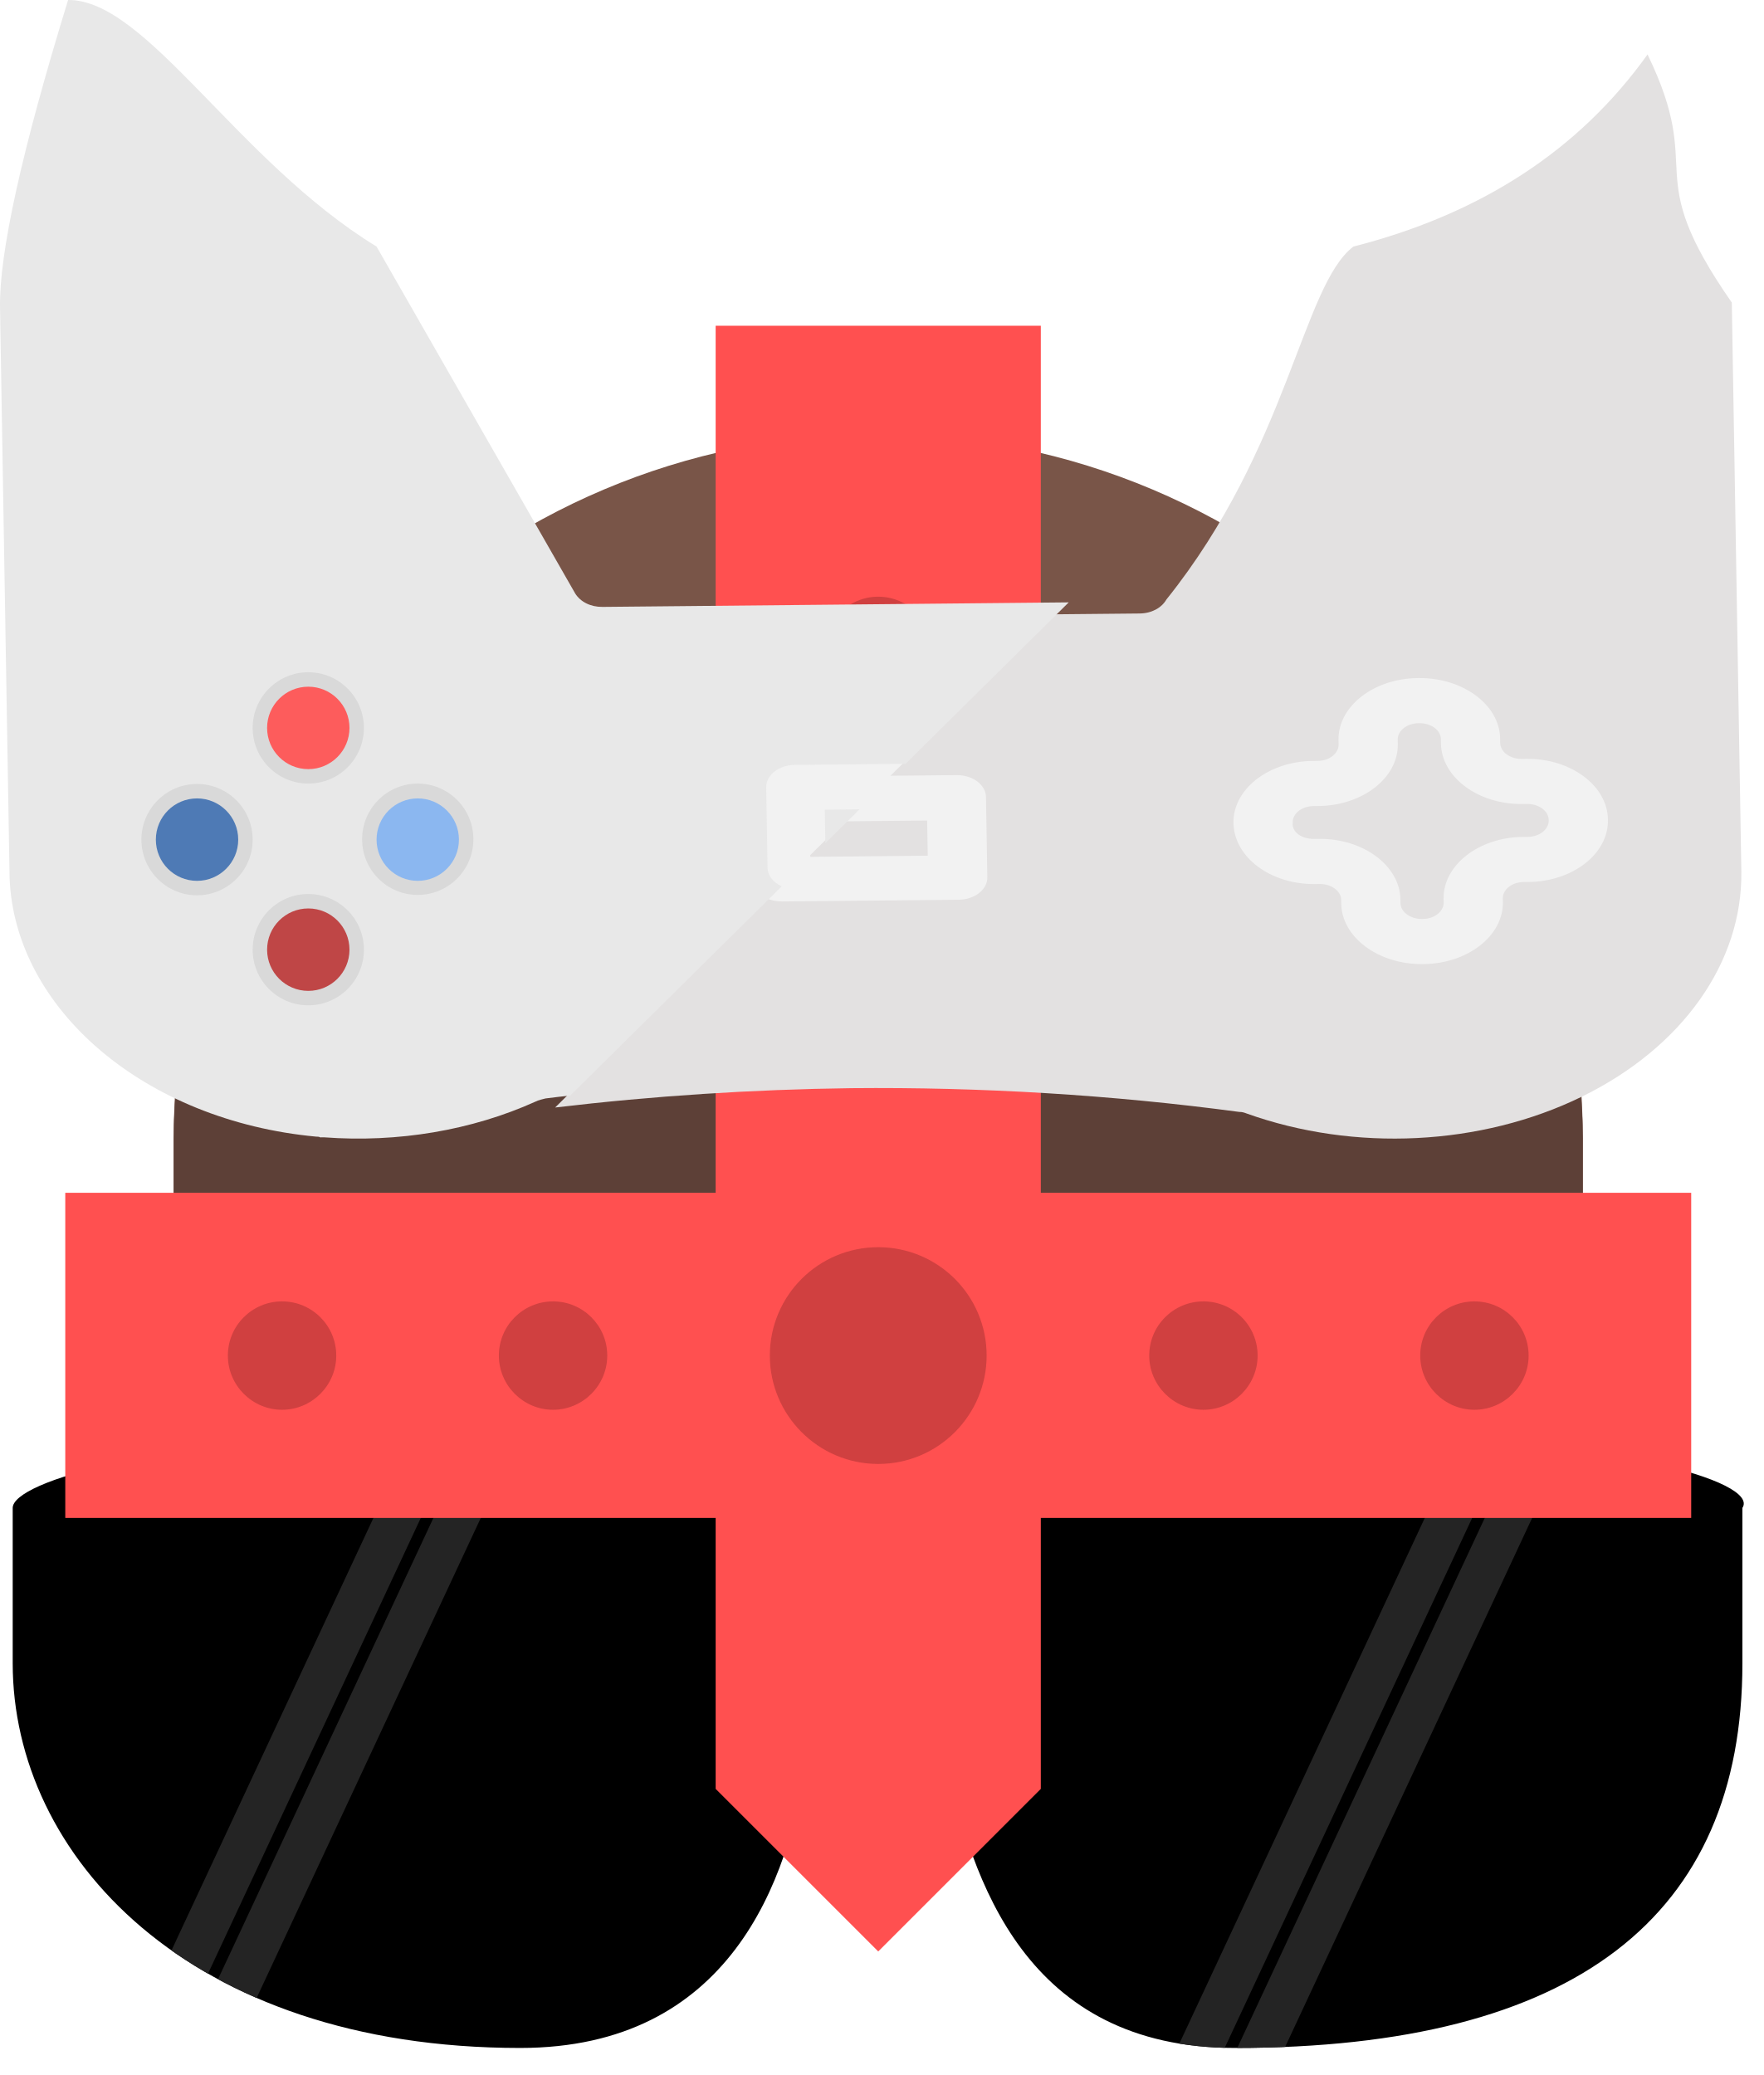
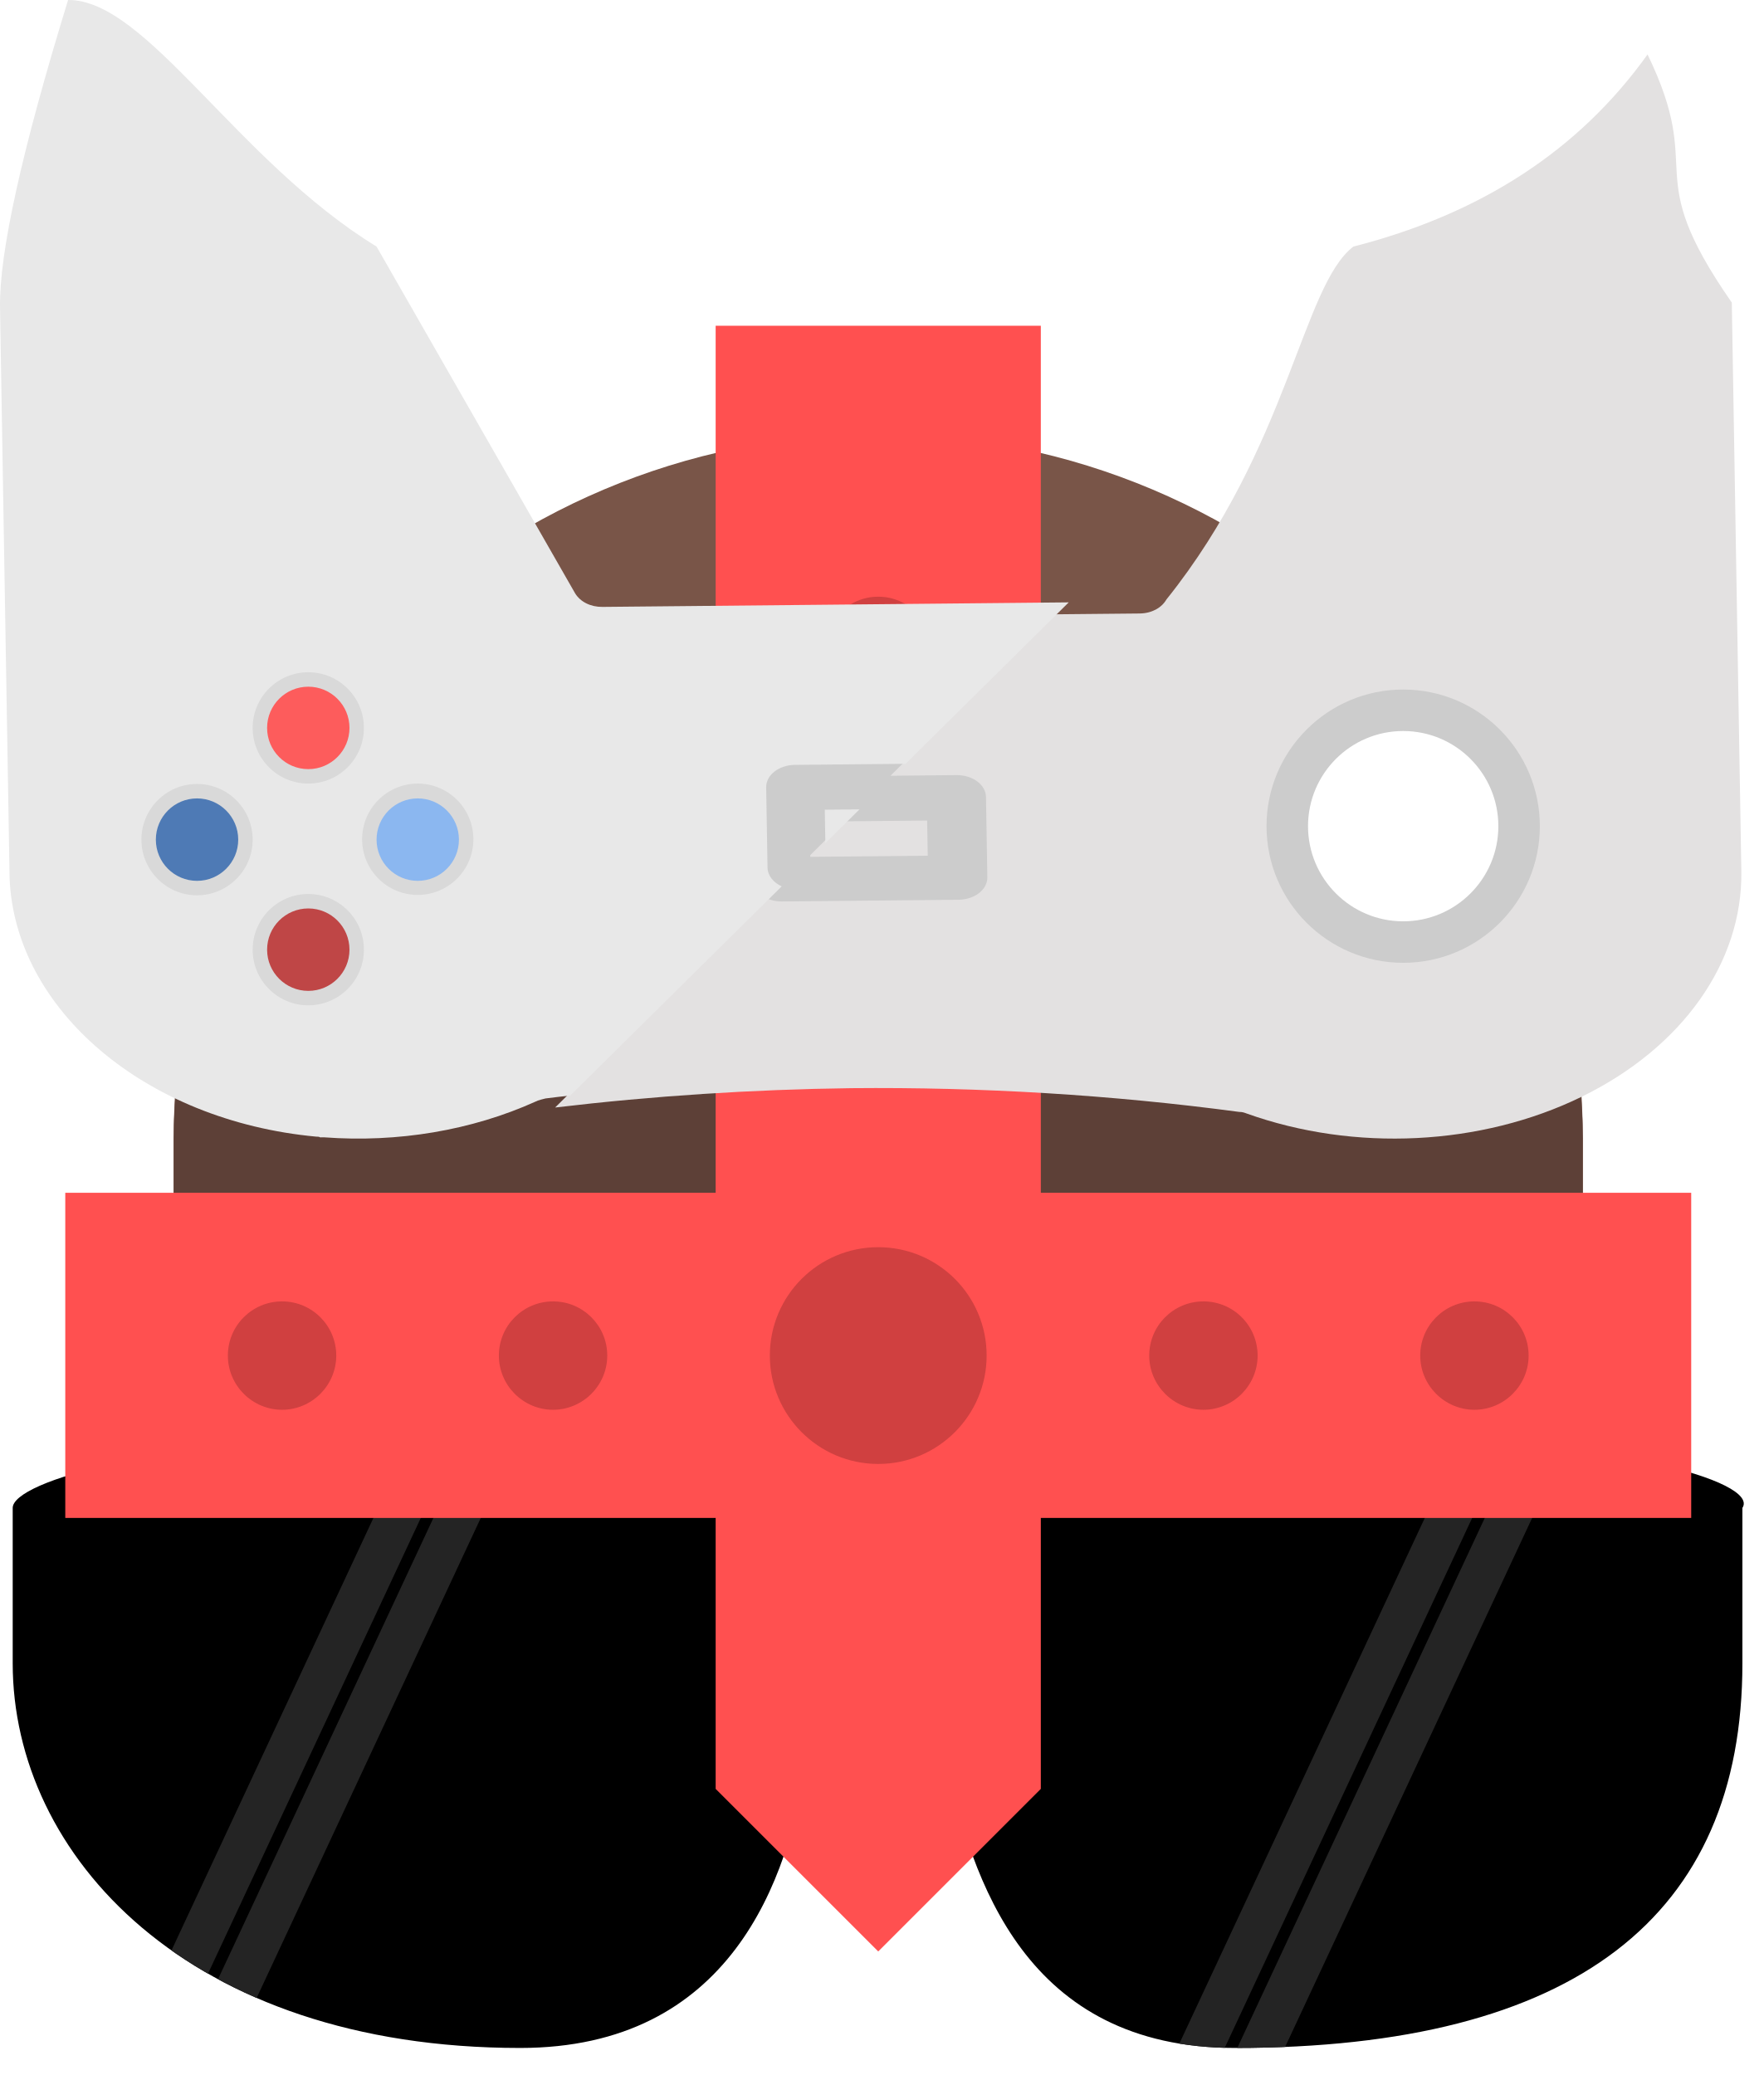
<svg xmlns="http://www.w3.org/2000/svg" style="isolation:isolate" viewBox="0 0 1700 2000" width="1700" height="2000">
  <defs>
-     <clipPath id="_clipPath_1Bs5eSFj2MMeEUVGHW8rh0TrMv1H2TBv">
+     <clipPath id="_clipPath_vcp2QHjiwfoZPzZCMhHtGDsiReNatqoK">
      <rect width="1700" height="2000" />
    </clipPath>
  </defs>
-   <g clip-path="url(#_clipPath_1Bs5eSFj2MMeEUVGHW8rh0TrMv1H2TBv)">
+   <g clip-path="url(#_clipPath_vcp2QHjiwfoZPzZCMhHtGDsiReNatqoK)">
    <path d=" M 406.576 1385 C 154.174 1385 12.239 1428.077 12.239 1453.401 L 12.239 1603.16 C 12.239 1788.339 181.517 1973.939 501.311 1973.939 C 703.065 1973.939 760.612 1812.906 777.271 1695.203 C 785.853 1644.638 803.605 1603.244 845.672 1603.244 C 887.739 1603.244 902.883 1636.393 911.381 1695.287 C 936.789 1812.822 988.363 1973.939 1190.117 1973.939 C 1518.072 1973.939 1679.189 1847.065 1679.189 1603.244 L 1679.189 1453.401 C 1695.931 1428.077 1552.988 1385 1300.585 1385 C 1064.926 1385 920.972 1434.976 853.581 1434.976 C 786.273 1434.976 642.236 1385 406.576 1385 Z " fill="rgb(0,0,0)" />
-     <clipPath id="_clipPath_n5WQeOod9Qudrj82kiGQf0VAsBNFGwNb">
+     <clipPath id="_clipPath_yGWAC4rNu7h23JNvWBVm0uVigHKuGXYp">
      <path d=" M 406.576 1385 C 154.174 1385 12.239 1428.077 12.239 1453.401 L 12.239 1603.16 C 12.239 1788.339 181.517 1973.939 501.311 1973.939 C 703.065 1973.939 760.612 1812.906 777.271 1695.203 C 785.853 1644.638 803.605 1603.244 845.672 1603.244 C 887.739 1603.244 902.883 1636.393 911.381 1695.287 C 936.789 1812.822 988.363 1973.939 1190.117 1973.939 C 1518.072 1973.939 1679.189 1847.065 1679.189 1603.244 L 1679.189 1453.401 C 1695.931 1428.077 1552.988 1385 1300.585 1385 C 1064.926 1385 920.972 1434.976 853.581 1434.976 C 786.273 1434.976 642.236 1385 406.576 1385 Z " fill="rgb(0,0,0)" />
    </clipPath>
-     <g clip-path="url(#_clipPath_n5WQeOod9Qudrj82kiGQf0VAsBNFGwNb)">
+     <g clip-path="url(#_clipPath_yGWAC4rNu7h23JNvWBVm0uVigHKuGXYp)">
      <rect x="286.616" y="1247.856" width="41.366" height="757.341" transform="matrix(0.906,0.423,-0.423,0.906,716.182,22.52)" fill="rgb(36,36,36)" />
      <rect x="345.745" y="1241.91" width="41.366" height="763.579" transform="matrix(0.906,0.423,-0.423,0.906,720.528,-2.733)" fill="rgb(36,36,36)" />
      <rect x="1270.093" y="1311.917" width="41.366" height="757.341" transform="matrix(0.906,0.423,-0.423,0.906,835.397,-387.108)" fill="rgb(36,36,36)" />
      <rect x="1329.223" y="1305.971" width="41.366" height="763.579" transform="matrix(0.906,0.423,-0.423,0.906,839.743,-412.362)" fill="rgb(36,36,36)" />
    </g>
    <g id="viking_helmet">
-       <path d=" M 1525.383 1097.442 C 1525.383 722.417 1221.401 418.435 846.376 418.435 C 471.352 418.435 167.37 722.417 167.37 1097.442 L 167.37 1306.579 L 1525.383 1306.579 L 1525.383 1097.442 Z " fill="rgb(121,85,72)" />
-       <path d=" M 167.37 1097.442 L 167.37 1149.89 L 1525.383 1149.89 L 1525.383 1097.442 C 1525.383 1079.688 1524.189 1062.551 1522.772 1045.427 L 169.981 1045.427 C 168.564 1062.551 167.37 1079.688 167.37 1097.442 Z " fill="rgb(93,64,55)" />
-       <path d=" M 62.906 1149.68 L 801.137 1149.68 L 1629.846 1149.68 L 1629.846 1463.071 L 62.906 1463.071 L 62.906 1149.68 Z " fill="rgb(255,80,80)" />
-       <path d=" M 1003.065 1724.223 L 846.376 1880.925 L 689.688 1724.223 L 689.688 313.972 L 1003.065 313.972 L 1003.065 1724.223 Z " fill="rgb(255,80,80)" />
-       <path d=" M 950.84 1306.579 C 950.84 1364.092 904.087 1411.042 846.376 1411.042 C 788.666 1411.042 741.913 1364.092 741.913 1306.579 C 741.913 1248.816 788.666 1202.115 846.376 1202.115 C 904.087 1202.115 950.84 1248.816 950.84 1306.579 Z " fill="rgb(208,64,64)" />
-       <path d=" M 1211.992 1306.579 C 1211.992 1335.303 1188.491 1358.817 1159.767 1358.817 C 1131.043 1358.817 1107.528 1335.303 1107.528 1306.579 C 1107.528 1277.737 1130.925 1254.354 1159.767 1254.354 C 1188.609 1254.354 1211.992 1277.737 1211.992 1306.579 Z  M 898.601 627.362 C 898.601 656.086 875.1 679.588 846.376 679.588 C 817.652 679.588 794.151 656.086 794.151 627.362 C 794.151 598.639 817.652 575.124 846.376 575.124 C 875.1 575.124 898.601 598.639 898.601 627.362 Z  M 898.601 888.515 C 898.601 917.252 875.1 940.753 846.376 940.753 C 817.652 940.753 794.151 917.252 794.151 888.515 C 794.151 859.791 817.652 836.289 846.376 836.289 C 875.1 836.289 898.601 859.791 898.601 888.515 Z  M 585.224 1306.579 C 585.224 1335.303 561.71 1358.817 532.986 1358.817 C 504.261 1358.817 480.761 1335.303 480.761 1306.579 C 480.761 1277.737 504.144 1254.354 532.986 1254.354 C 561.827 1254.354 585.224 1277.737 585.224 1306.579 Z  M 324.058 1306.579 C 324.058 1335.303 300.557 1358.817 271.833 1358.817 C 243.096 1358.817 219.595 1335.303 219.595 1306.579 C 219.595 1277.737 242.978 1254.354 271.833 1254.354 C 300.675 1254.354 324.058 1277.737 324.058 1306.579 Z  M 1473.158 1306.579 C 1473.158 1335.303 1449.656 1358.817 1420.919 1358.817 C 1392.196 1358.817 1368.694 1335.303 1368.694 1306.579 C 1368.694 1277.737 1392.077 1254.354 1420.919 1254.354 C 1449.775 1254.354 1473.158 1277.737 1473.158 1306.579 Z " fill="rgb(208,64,64)" />
+       <path d=" M 1525.383 1097.44 C 1525.383 722.416 1221.401 418.434 846.376 418.434 C 471.352 418.434 167.37 722.416 167.37 1097.44 L 167.37 1306.577 L 1525.383 1306.577 L 1525.383 1097.44 Z " fill="rgb(121,85,72)" />
+       <path d=" M 167.37 1097.44 L 167.37 1149.889 L 1525.383 1149.889 L 1525.383 1097.44 C 1525.383 1079.686 1524.189 1062.549 1522.772 1045.425 L 169.981 1045.425 C 168.564 1062.549 167.37 1079.686 167.37 1097.44 Z " fill="rgb(93,64,55)" />
+       <path d=" M 62.906 1149.678 L 801.137 1149.678 L 1629.846 1149.678 L 1629.846 1463.069 L 62.906 1463.069 L 62.906 1149.678 Z " fill="rgb(255,80,80)" />
+       <path d=" M 1003.065 1724.222 L 846.376 1880.924 L 689.688 1724.222 L 689.688 313.97 L 1003.065 313.97 L 1003.065 1724.222 Z " fill="rgb(255,80,80)" />
+       <path d=" M 950.84 1306.577 C 950.84 1364.091 904.087 1411.041 846.376 1411.041 C 788.666 1411.041 741.913 1364.091 741.913 1306.577 C 741.913 1248.815 788.666 1202.114 846.376 1202.114 C 904.087 1202.114 950.84 1248.815 950.84 1306.577 Z " fill="rgb(208,64,64)" />
+       <path d=" M 1211.992 1306.577 C 1211.992 1335.301 1188.491 1358.816 1159.767 1358.816 C 1131.043 1358.816 1107.528 1335.301 1107.528 1306.577 C 1107.528 1277.735 1130.925 1254.352 1159.767 1254.352 C 1188.609 1254.352 1211.992 1277.735 1211.992 1306.577 Z  M 898.601 627.361 C 898.601 656.085 875.1 679.586 846.376 679.586 C 817.652 679.586 794.151 656.085 794.151 627.361 C 794.151 598.637 817.652 575.123 846.376 575.123 C 875.1 575.123 898.601 598.637 898.601 627.361 Z  M 898.601 888.513 C 898.601 917.25 875.1 940.751 846.376 940.751 C 817.652 940.751 794.151 917.25 794.151 888.513 C 794.151 859.789 817.652 836.288 846.376 836.288 C 875.1 836.288 898.601 859.789 898.601 888.513 Z  M 585.224 1306.577 C 585.224 1335.301 561.71 1358.816 532.986 1358.816 C 504.261 1358.816 480.761 1335.301 480.761 1306.577 C 480.761 1277.735 504.144 1254.352 532.986 1254.352 C 561.827 1254.352 585.224 1277.735 585.224 1306.577 Z  M 324.058 1306.577 C 324.058 1335.301 300.557 1358.816 271.833 1358.816 C 243.096 1358.816 219.595 1335.301 219.595 1306.577 C 219.595 1277.735 242.978 1254.352 271.833 1254.352 C 300.675 1254.352 324.058 1277.735 324.058 1306.577 Z  M 1473.158 1306.577 C 1473.158 1335.301 1449.656 1358.816 1420.919 1358.816 C 1392.196 1358.816 1368.694 1335.301 1368.694 1306.577 C 1368.694 1277.735 1392.077 1254.352 1420.919 1254.352 C 1449.775 1254.352 1473.158 1277.735 1473.158 1306.577 Z " fill="rgb(208,64,64)" />
    </g>
-     <path d=" M 1106.586 796.308 C 1106.586 674.148 1216.678 574.969 1352.281 574.969 C 1487.884 574.969 1597.976 674.148 1597.976 796.308 C 1597.976 918.469 1487.884 1017.648 1352.281 1017.648 C 1216.678 1017.648 1106.586 918.469 1106.586 796.308 Z " fill="rgb(242,242,242)" />
-     <path d=" M 704.446 817.565 C 704.446 741.679 765.481 680.069 840.66 680.069 C 915.838 680.069 976.874 741.679 976.874 817.565 C 976.874 893.452 915.838 955.062 840.66 955.062 C 765.481 955.062 704.446 893.452 704.446 817.565 Z " fill="rgb(242,242,242)" />
-     <path d=" M 858.146 747.717 L 1015.387 592.117 L 1098.225 591.316 C 1109.838 591.198 1119.417 585.95 1124.128 577.788 C 1241.608 431.216 1255.19 275.223 1304.266 237.668 Q 1489.245 190.402 1587.764 52.491 C 1644.766 169.985 1578.789 162.125 1668.976 291.638 L 1678.161 839.99 C 1679.355 927.71 1621.239 1009.722 1524.32 1057.092 C 1427.401 1104.462 1305.302 1110.537 1201.127 1073.153 C 1199.185 1072.431 1197.23 1071.71 1194.33 1071.736 C 1071.155 1055.242 945.237 1047.631 820.421 1048.838 C 724.828 1050.072 629.458 1056.265 534.993 1067.485 L 738.79 865.827 C 743.094 867.822 748.145 868.937 753.538 868.884 L 923.821 867.231 C 939.305 867.074 951.719 857.376 951.522 845.58 L 950.223 768.2 C 950.026 756.39 937.311 746.942 921.814 747.087 L 858.146 747.717 L 858.146 747.717 Z  M 813.768 791.636 L 893.51 790.861 L 894.087 824.769 L 780.884 825.871 L 780.859 824.204 L 813.768 791.636 L 813.768 791.636 Z  M 1266.37 808.615 L 1271.211 808.563 C 1313.779 808.156 1349.05 834.348 1349.601 866.772 L 1349.667 870.459 C 1349.812 879.303 1359.601 885.838 1370.242 885.746 L 1371.2 885.733 C 1382.813 885.615 1391.395 878.162 1391.264 870.052 L 1391.198 866.365 C 1390.66 833.941 1425.052 807.067 1467.62 806.66 L 1472.462 806.608 C 1484.062 806.49 1492.657 799.036 1492.513 790.927 L 1492.499 790.192 C 1492.355 781.348 1482.566 774.813 1471.924 774.918 L 1467.082 774.958 C 1424.515 775.378 1389.243 749.186 1388.692 716.749 L 1388.626 712.327 C 1388.469 703.483 1378.693 696.948 1368.051 697.053 L 1367.08 697.053 C 1355.467 697.171 1346.886 704.624 1347.017 712.734 L 1347.095 717.156 C 1347.634 749.593 1313.254 776.454 1270.674 776.874 L 1265.844 776.926 C 1254.231 777.031 1245.65 784.484 1245.781 792.594 L 1245.795 793.328 C 1244.981 802.186 1254.757 808.721 1266.37 808.615 Z  M 1188.701 793.145 C 1188.15 760.72 1222.542 733.847 1265.11 733.44 L 1269.952 733.388 C 1281.564 733.27 1290.146 725.816 1290.015 717.707 L 1289.936 713.285 C 1289.385 680.86 1323.778 653.987 1366.345 653.58 L 1367.316 653.567 C 1409.883 653.147 1445.169 679.351 1445.707 711.776 L 1445.785 716.198 C 1445.929 725.042 1455.719 731.577 1466.36 731.472 L 1471.203 731.432 C 1513.77 731.013 1549.042 757.217 1549.593 789.641 L 1549.606 790.376 C 1550.144 822.813 1515.752 849.674 1473.184 850.094 L 1468.342 850.146 C 1456.742 850.251 1448.147 857.705 1448.291 865.814 L 1448.344 869.501 C 1448.895 901.925 1414.503 928.799 1371.935 929.219 L 1370.965 929.232 C 1328.397 929.639 1293.125 903.448 1292.574 871.01 L 1292.521 867.336 C 1292.364 858.492 1282.575 851.944 1271.933 852.049 L 1267.104 852.102 C 1224.523 852.508 1189.252 826.317 1188.701 793.145 Z " fill-rule="evenodd" fill="rgb(227,225,225)" />
+     <path d=" M 704.446 817.565 C 704.446 741.679 765.481 680.069 840.66 680.069 C 915.838 680.069 976.874 741.679 976.874 817.565 C 976.874 893.452 915.838 955.062 840.66 955.062 C 765.481 955.062 704.446 893.452 704.446 817.565 Z " fill="rgb(204,204,204)" />
+     <path d=" M 858.146 747.717 L 1015.387 592.117 L 1098.225 591.316 C 1109.838 591.198 1119.417 585.95 1124.128 577.788 C 1241.608 431.216 1255.19 275.223 1304.266 237.668 Q 1489.245 190.402 1587.764 52.491 C 1644.766 169.985 1578.789 162.125 1668.976 291.638 L 1678.161 839.99 C 1679.355 927.71 1621.239 1009.722 1524.32 1057.092 C 1427.401 1104.462 1305.302 1110.537 1201.127 1073.153 C 1199.185 1072.431 1197.23 1071.71 1194.33 1071.736 C 1071.155 1055.242 945.237 1047.631 820.421 1048.838 C 724.828 1050.072 629.458 1056.265 534.993 1067.485 L 738.79 865.827 C 743.094 867.822 748.145 868.937 753.538 868.884 L 923.821 867.231 C 939.305 867.074 951.719 857.376 951.522 845.58 L 950.223 768.2 C 950.026 756.39 937.311 746.942 921.814 747.087 L 858.146 747.717 L 858.146 747.717 Z  M 813.768 791.636 L 893.51 790.861 L 894.087 824.769 L 780.884 825.871 L 780.859 824.204 L 813.768 791.636 L 813.768 791.636 Z " fill-rule="evenodd" fill="rgb(227,225,225)" />
    <path d=" M 872.712 736.195 L 1029.952 580.595 L 580.631 584.965 C 569.031 585.083 559.269 580.017 554.296 571.961 L 362.9 237.667 C 228.111 155.091 141.086 -0.732 65.622 0.003 Q -1.3 217.63 0.026 296.492 L 9.237 846.314 C 14.263 973.058 139.931 1080.199 304.69 1095.551 L 304.69 1095.551 C 305.662 1095.538 307.59 1095.525 308.575 1096.247 L 312.445 1096.22 C 383.395 1101.535 454.713 1089.489 516.045 1061.802 C 518.932 1060.293 522.79 1059.518 525.676 1058.758 C 533.615 1057.747 541.567 1056.789 549.558 1055.962 L 753.341 854.318 C 745.259 850.644 739.813 843.952 739.682 836.262 L 738.383 758.882 C 738.186 747.086 750.599 737.376 766.083 737.231 L 872.712 736.195 L 872.712 736.195 Z  M 828.321 780.113 L 794.873 780.442 L 795.411 812.682 L 828.321 780.113 L 828.321 780.113 Z  M 305.28 726.235 C 322.694 726.064 337.022 714.872 336.8 701.605 C 336.576 688.326 321.88 677.422 304.468 677.592 C 287.042 677.763 272.712 688.956 272.935 702.222 C 273.158 715.488 287.868 726.406 305.28 726.235 Z  M 167.737 834.452 C 185.163 834.294 199.492 823.088 199.269 809.822 C 199.046 796.556 184.349 785.638 166.923 785.809 C 149.511 785.979 135.181 797.172 135.404 810.438 C 135.627 823.718 150.324 834.622 167.737 834.452 Z  M 447.365 831.735 C 464.778 831.565 479.107 820.372 478.884 807.105 C 478.661 793.839 463.964 782.922 446.538 783.092 C 429.126 783.263 414.796 794.456 415.02 807.722 C 415.242 820.989 429.939 831.906 447.365 831.735 Z  M 308.049 891.322 C 290.623 891.492 276.294 902.699 276.518 915.965 C 276.74 929.231 291.437 940.135 308.863 939.978 C 326.276 939.807 340.605 928.601 340.382 915.335 C 340.159 902.069 325.462 891.164 308.049 891.322 Z " fill="rgb(232,232,232)" />
    <path d=" M 243.496 701.614 C 243.496 672 267.512 647.951 297.106 647.951 C 326.684 647.951 350.716 672 350.716 701.614 C 350.716 731.228 326.684 755.259 297.106 755.259 C 267.512 755.259 243.496 731.228 243.496 701.614 Z " fill="rgb(217,217,217)" />
    <path d=" M 257.412 701.598 C 257.412 679.672 275.197 661.878 297.112 661.878 C 319.016 661.878 336.8 679.672 336.8 701.598 C 336.8 723.525 319.016 741.332 297.112 741.332 C 275.197 741.332 257.412 723.525 257.412 701.598 Z " fill="rgb(253,92,92)" />
    <path d=" M 348.984 808.922 C 348.984 779.308 372.999 755.259 402.593 755.259 C 432.171 755.259 456.203 779.308 456.203 808.922 C 456.203 838.536 432.171 862.567 402.593 862.567 C 372.999 862.567 348.984 838.536 348.984 808.922 Z " fill="rgb(217,217,217)" />
    <path d=" M 243.496 915.344 C 243.496 885.73 267.512 861.681 297.106 861.681 C 326.684 861.681 350.716 885.73 350.716 915.344 C 350.716 944.958 326.684 968.989 297.106 968.989 C 267.512 968.989 243.496 944.958 243.496 915.344 Z " fill="rgb(217,217,217)" />
    <path d=" M 362.9 809.285 C 362.9 787.358 380.693 769.551 402.593 769.551 C 424.506 769.551 442.287 787.358 442.287 809.285 C 442.287 831.211 424.506 849.005 402.593 849.005 C 380.693 849.005 362.9 831.211 362.9 809.285 Z " fill="rgb(139,183,240)" />
    <path d=" M 257.412 915.342 C 257.412 893.415 275.197 875.609 297.112 875.609 C 319.016 875.609 336.8 893.415 336.8 915.342 C 336.8 937.269 319.016 955.062 297.112 955.062 C 275.197 955.062 257.412 937.269 257.412 915.342 Z " fill="rgb(191,70,70)" />
    <path d=" M 136.277 809.287 C 136.277 779.673 160.293 755.624 189.886 755.624 C 219.465 755.624 243.496 779.673 243.496 809.287 C 243.496 838.901 219.465 862.932 189.886 862.932 C 160.293 862.932 136.277 838.901 136.277 809.287 Z " fill="rgb(217,217,217)" />
    <path d=" M 150.193 809.285 C 150.193 787.358 167.975 769.551 189.887 769.551 C 211.787 769.551 229.581 787.358 229.581 809.285 C 229.581 831.211 211.787 849.005 189.887 849.005 C 167.975 849.005 150.193 831.211 150.193 809.285 Z " fill="rgb(78,122,181)" />
+     <path d=" M 1220.582 796.308 C 1220.582 723.621 1279.594 664.609 1352.281 664.609 C 1424.968 664.609 1483.981 723.621 1483.981 796.308 C 1483.981 868.995 1424.968 928.008 1352.281 928.008 C 1279.594 928.008 1220.582 868.995 1220.582 796.308 Z " fill="rgb(204,204,204)" />
+     <path d=" M 1260.568 796.308 C 1260.568 745.69 1301.663 704.595 1352.281 704.595 C 1402.899 704.595 1443.994 745.69 1443.994 796.308 C 1443.994 846.926 1402.899 888.021 1352.281 888.021 C 1301.663 888.021 1260.568 846.926 1260.568 796.308 Z " fill="rgb(255,255,255)" />
  </g>
</svg>
